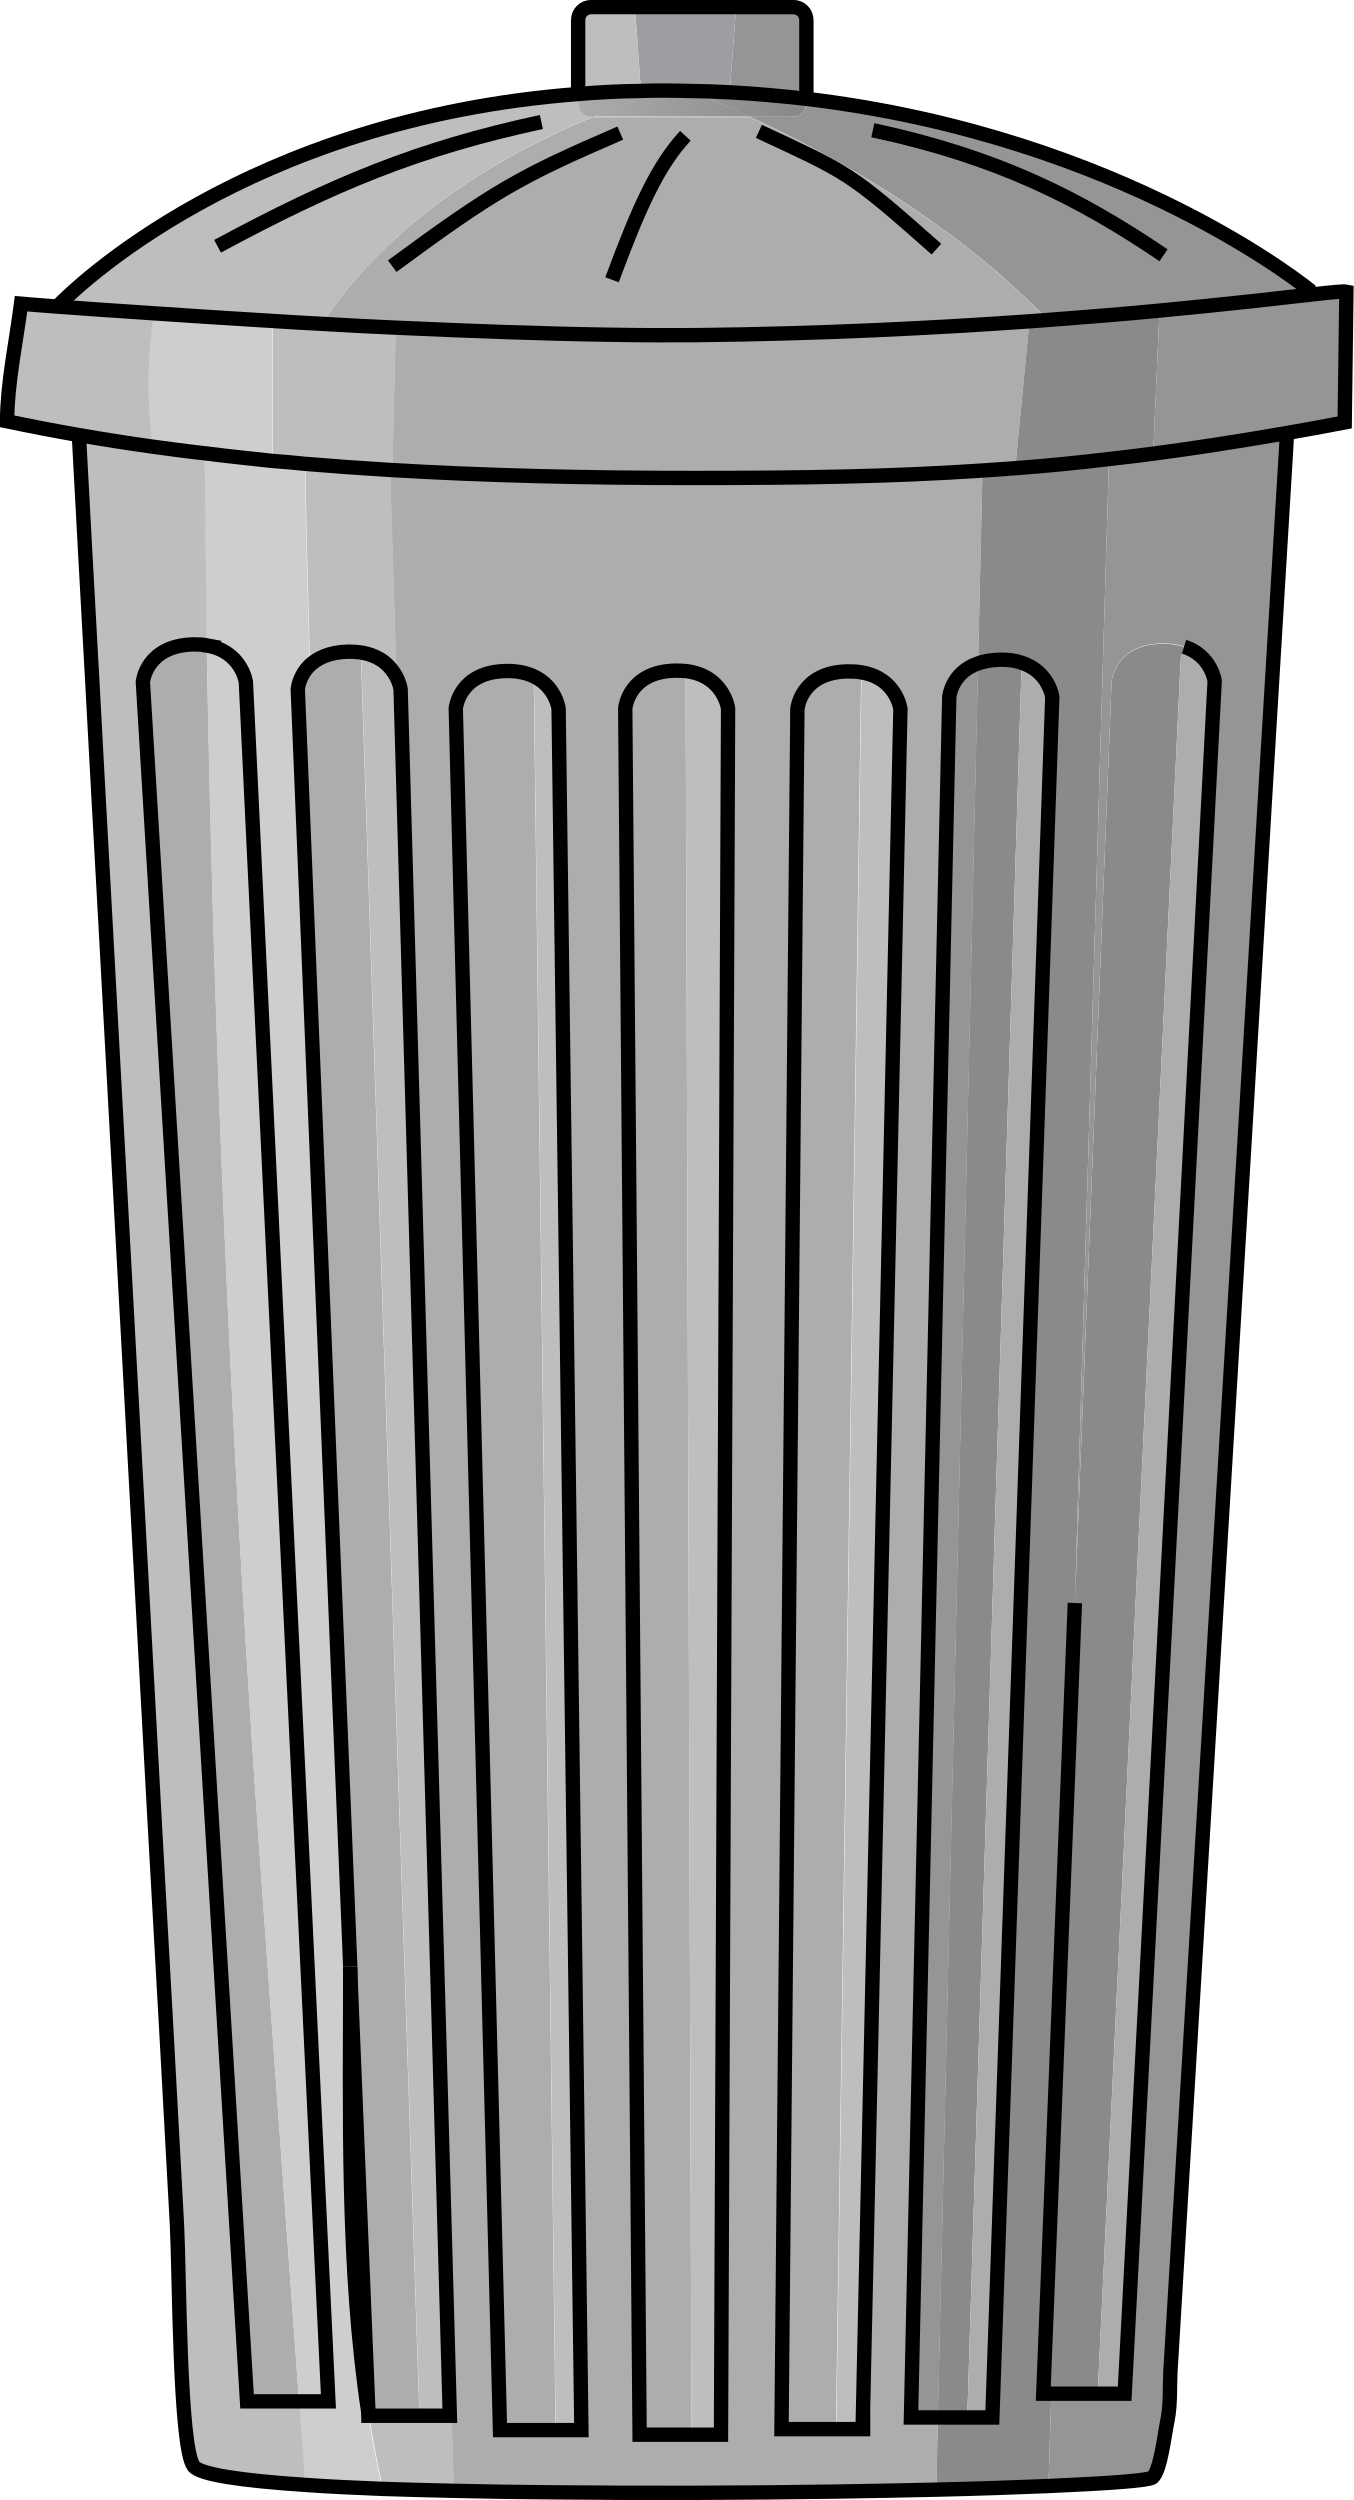
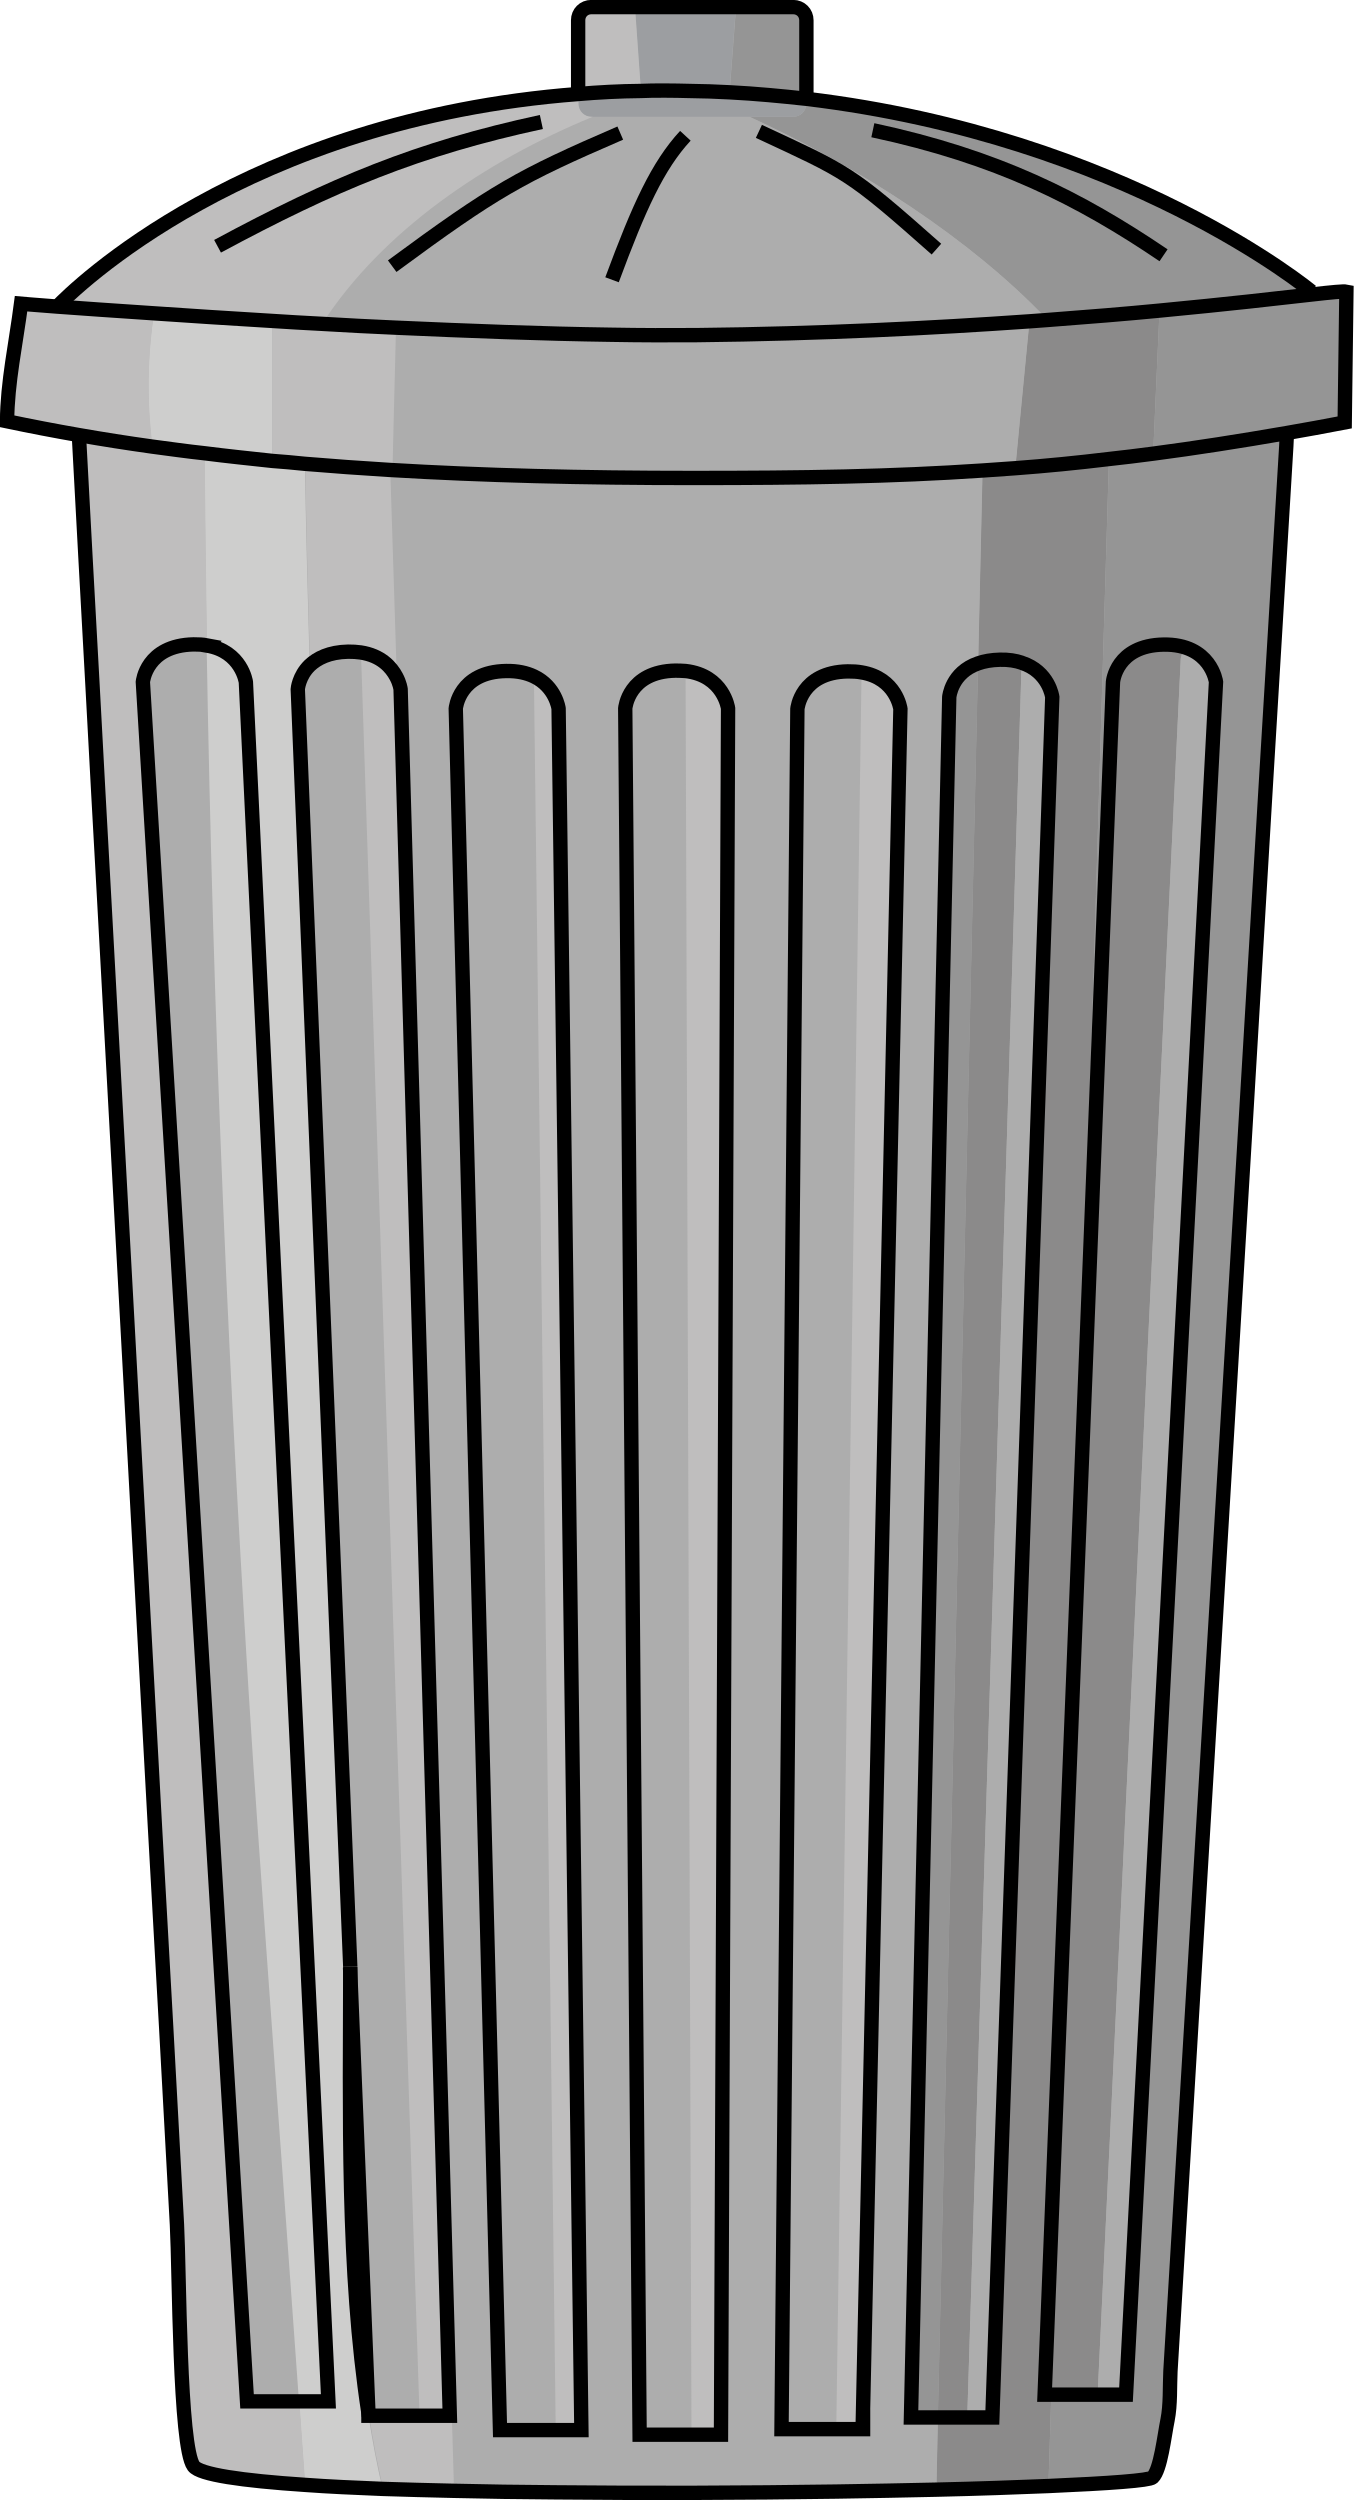
- <svg xmlns="http://www.w3.org/2000/svg" xmlns:xlink="http://www.w3.org/1999/xlink" id="a" width="70.69" height="130.55" viewBox="0 0 70.69 130.55">
+ <svg xmlns="http://www.w3.org/2000/svg" id="Layer_1" width="70.69" height="130.55" viewBox="0 0 70.69 130.55">
  <defs>
-     <style>.g{fill:none;stroke:#000;stroke-width:.75px;}.h{fill:#959595;}.h,.i,.j,.k,.l,.m,.n,.o,.p,.q,.r{stroke-width:0px;}.i{fill:#adadad;}.j{fill:#bfbebe;}.k{fill:#cececd;}.l{fill:#9c9ea1;}.m{fill:#8b8a8a;}.n{fill:url(#b);}.o{fill:url(#c);}.p{fill:url(#e);}.q{fill:url(#f);}.r{fill:url(#d);}</style>
-     <linearGradient id="b" x1="3.13" y1="5.43" x2="68.34" y2="5.43" gradientUnits="userSpaceOnUse">
+     <style>.cls-1{fill:url(#linear-gradient);}.cls-1,.cls-2,.cls-3,.cls-4,.cls-5,.cls-6,.cls-7,.cls-8{stroke-width:0px;}.cls-2{fill:url(#linear-gradient-2);}.cls-9{fill:none;stroke:#000;stroke-width:.75px;}.cls-3{fill:#959595;}.cls-4{fill:#adadad;}.cls-5{fill:#bfbebe;}.cls-6{fill:#cececd;}.cls-7{fill:#9c9ea1;}.cls-8{fill:#8b8a8a;}</style>
+     <linearGradient id="linear-gradient" x1="3.66" y1="4.93" x2="67.64" y2="4.93" gradientUnits="userSpaceOnUse">
      <stop offset="0" stop-color="#fff" />
      <stop offset=".78" stop-color="#626366" />
      <stop offset=".96" stop-color="#bbbdbf" />
    </linearGradient>
-     <linearGradient id="c" x1="2.82" y1="5.42" x2="68.6" y2="5.42" xlink:href="#b" />
-     <linearGradient id="d" x1="3.66" y1="4.93" x2="67.64" y2="4.93" xlink:href="#b" />
-     <linearGradient id="e" x1="2.93" x2="68.47" xlink:href="#b" />
-     <linearGradient id="f" x1="12.23" y1="70.26" x2="25.09" y2="70.26" gradientUnits="userSpaceOnUse">
+     <linearGradient id="linear-gradient-2" x1="12.23" y1="70.26" x2="25.09" y2="70.26" gradientUnits="userSpaceOnUse">
      <stop offset="0" stop-color="#626366" />
      <stop offset=".66" stop-color="#bbbdbf" />
      <stop offset=".85" stop-color="#fff" />
      <stop offset=".97" stop-color="#bbbdbf" />
    </linearGradient>
  </defs>
-   <path class="m" d="m60.68,33.62c-2.47.04-2.63,1.95-2.63,1.95l-1.92,48.15,1.78-59.74c.76-.08,1.53-.18,2.31-.28l.08-1.84.25-5.63c-1.75.17-3.72.33-5.85.49-.31.02-.62.05-.95.07l-.49,5.07-.25,2.6c-.57.04-1.14.08-1.71.12l-.23,10.07-2.1,91.6-.08,3.76c2.2-.05,4.19-.11,5.86-.19l.15-4.81h2.42l4.34-90.63.17-.6c-.31-.1-.7-.17-1.15-.16Zm-10.17,92.63l2.84-91.63c1.43.46,1.6,1.79,1.6,1.79l-3.13,89.84h-1.31Z" />
-   <path class="n" d="m38.09,4.82c1.37.07,2.72.2,4.01.34v.25c0,.39-.3.69-.69.69h-2.26c-1.07-.5-2.13-.95-3.18-1.35.72.01,1.42.03,2.11.07Z" />
-   <path class="h" d="m68.49,15.37l-.02-.15s-9.68-8.06-26.37-10.06v.25c0,.39-.3.69-.69.69h-2.26c5.64,2.59,11.51,6.34,15.55,10.6,2.13-.16,4.1-.32,5.85-.49l-.25,5.63-.08,1.84c-.78.1-1.55.2-2.31.28l-1.78,59.74,1.92-48.15s.17-1.91,2.63-1.95c.45-.01.83.05,1.15.16,1.43.46,1.6,1.79,1.6,1.79l-4.7,89.44h-3.83l-.15,4.81c3.21-.14,5.27-.29,5.44-.45.42-.4.61-2.17.78-3,.16-.81.1-1.72.15-2.54.34-5.64.68-11.28,1.02-16.92.99-16.38,1.97-32.75,2.96-49.13.69-11.49,1.37-22.98,2.07-34.48.01-.23.02-.46.04-.69.97-.17,1.98-.35,3.01-.55.02-1.99.07-4.83.09-6.83-.14-.03-.76.03-1.82.15Z" />
-   <path class="h" d="m49.57,36.41l-2,89.84h1.41l2.1-91.6c-1.4.48-1.51,1.76-1.51,1.76Z" />
-   <path class="h" d="m41.42.37h-2.98c-.11,1.48-.23,2.97-.34,4.45,1.37.07,2.72.2,4.01.34V1.06c0-.39-.3-.69-.69-.69Z" />
-   <path class="o" d="m33.5,5.13c.43-.15.84-.28,1.26-.41.41,0,.82.01,1.22.02,1.04.41,2.1.85,3.18,1.35h-8.23c.85-.36,1.72-.69,2.57-.97Z" />
-   <path class="l" d="m38.44.38c-.11,1.48-.23,2.97-.34,4.45-.7-.04-1.4-.06-2.11-.07l-.56-.22c-.22.06-.44.12-.66.2h-.14c-.39,0-.77,0-1.16.02l-.31-4.37h5.28Z" />
-   <path class="l" d="m35.98,4.75c-.4-.01-.81-.02-1.22-.02.22-.07.44-.14.66-.2l.56.22Z" />
-   <path class="r" d="m34.63,4.73h.14c-.42.12-.83.26-1.26.41-.01-.12-.02-.26-.03-.39.39-.02.77-.02,1.16-.02Z" />
-   <path class="p" d="m33.47,4.75c.01.12.02.26.03.39-.85.28-1.72.6-2.57.97h-.05c-.39,0-.69-.3-.69-.69v-.51c1.06-.09,2.16-.15,3.28-.16Z" />
-   <path class="q" d="m22.9,105.19l-2.21-69.85c.19.35.23.66.23.66l1.98,69.2Z" />
-   <path class="i" d="m61.83,33.77l-.17.6-4.34,90.63h1.42l4.7-89.44s-.18-1.33-1.6-1.79Z" />
-   <path class="i" d="m53.35,34.61l-2.84,91.63h1.31l3.13-89.84s-.18-1.33-1.6-1.79Z" />
-   <path class="i" d="m51.31,24.58c.57-.04,1.14-.08,1.71-.12l.25-2.6.49-5.07c.32-.02.64-.05.95-.07-4.04-4.26-9.9-8.01-15.55-10.6h-8.23c-5.59,2.3-10.98,5.95-14.12,10.8,1.26.07,2.55.14,3.85.2l-.12,4.75-.06,2.54h-.12v.16l.34,10.79c.19.35.23.66.23.66l1.98,69.2.69,21.8.09,3.08c1.71.04,3.5.07,5.34.08,4.81.05,9.95.03,14.63-.04,1.83-.03,3.59-.06,5.24-.1l.08-3.76h-1.41l2-89.84s.11-1.28,1.51-1.76l.23-10.07Zm-22.3,102.32l-1.14-91.58c1.14.54,1.29,1.68,1.29,1.68l1.19,89.9h-1.34Zm8.63.24h-1.53l-.31-92.1c1.99.23,2.22,1.95,2.22,1.95l-.37,90.15Zm7.42-.95v.66h-1.41l1.32-91.73c1.83.3,2.04,1.91,2.04,1.91l-1.96,89.17Z" />
-   <path class="i" d="m18.18,34.03c-1,.02-1.62.34-2.01.72-.57.56-.62,1.24-.62,1.24l2.74,66.69v.06l.95,23.27v.14h2.66l-3.06-92.08c-.2-.03-.41-.04-.65-.04Z" />
-   <path class="i" d="m13.24,92.19c-1.28-19.46-2.1-38.97-2.44-58.48-.21-.04-.44-.05-.7-.05-2.48.05-2.65,1.96-2.65,1.96l5.45,89.78h2.72c-.45-6.18-.9-12.36-1.34-18.54-.35-4.89-.71-9.78-1.04-14.66Z" />
-   <path class="k" d="m19.26,126.15h-.01v-.14c-1.15-7.47-.97-15.75-.96-23.27v-.06l-2.74-66.69s.05-.68.62-1.24c-.1-3.48-.19-6.98-.25-10.53-.57-.05-1.12-.1-1.69-.15v-7.32c-2.26-.14-4.37-.27-6.21-.4v.09c-.27,1.78-.34,3.59-.22,5.39.03.5.08.99.14,1.48.91.12,1.82.25,2.75.35h0s-.02.15-.02.15c.03,3.29.07,6.59.12,9.88.33,19.52,1.16,39.02,2.44,58.48.33,4.88.69,9.77,1.04,14.66.45,6.18.9,12.36,1.34,18.54.1,1.46.21,2.91.31,4.36,1.21.08,2.57.15,4.05.21-.29-1.24-.53-2.51-.73-3.81Z" />
-   <path class="j" d="m44.99,35.11l-1.32,91.73h1.4v-.66s1.97-89.17,1.97-89.17c0,0-.21-1.6-2.04-1.91Z" />
-   <path class="j" d="m35.8,35.04l.31,92.1h1.53l.37-90.15s-.23-1.72-2.22-1.95Z" />
-   <path class="j" d="m33.16.37h-2.28c-.39,0-.69.3-.69.69v3.84c1.06-.09,2.16-.15,3.28-.16-.1-1.46-.21-2.92-.31-4.37Z" />
-   <path class="j" d="m2.99,16.01c-1.2-.09-1.88-.15-1.88-.15-.26,2.02-.72,4.13-.73,6.14,1.24.26,2.49.5,3.75.72.23,4.34.47,8.7.71,13.04.21,3.73.41,7.45.61,11.17.89,16.2,1.77,32.41,2.66,48.61.39,6.87.76,13.75,1.14,20.62.14,2.41.12,11.59.87,12.61.32.44,2.51.76,5.82.98-.1-1.46-.21-2.91-.31-4.36h-2.72L7.46,35.61s.17-1.91,2.65-1.96c.26,0,.49.01.7.05-.05-3.29-.09-6.59-.12-9.88l.02-.14h0c-.93-.11-1.84-.24-2.75-.36-.05-.49-.1-.98-.14-1.48-.12-1.8-.05-3.61.21-5.39v-.09c1.84.12,3.96.26,6.22.4v7.32c.56.04,1.11.09,1.69.15.06,3.55.15,7.05.25,10.53.39-.37,1.01-.7,2.01-.72.24,0,.45.01.65.04l3.06,92.08h-2.63c.2,1.3.44,2.57.73,3.81,1.17.04,2.41.07,3.7.1l-.09-3.08-.69-21.8-2.21-69.85-.34-10.79v-.16h.12l.06-2.54.12-4.75c-1.3-.06-2.59-.12-3.85-.2,3.14-4.85,8.53-8.5,14.12-10.8h-.05c-.39,0-.69-.3-.69-.69v-.51C12.81,6.24,3.81,15.14,2.99,16.01Z" />
-   <path class="j" d="m27.88,35.32l1.14,91.58h1.34l-1.19-89.9s-.16-1.14-1.29-1.68Z" />
-   <path class="j" d="m19.24,126.02l-.95-23.27c-.01,7.53-.19,15.81.95,23.27Z" />
-   <path class="g" d="m30.19,4.9V1.06c0-.39.3-.69.69-.69h10.54c.39,0,.69.3.69.69v4.1" />
-   <path class="g" d="m67.21,22.61c-.02.23-.03.46-.04.69-.7,11.5-1.39,22.99-2.07,34.48-.99,16.38-1.97,32.75-2.96,49.13-.34,5.64-.68,11.28-1.02,16.92-.04.82.01,1.73-.15,2.54-.17.83-.36,2.6-.78,3-.17.16-2.23.31-5.44.45-1.68.07-3.67.14-5.86.19-1.65.04-3.41.07-5.24.1-4.69.07-9.82.09-14.63.04-1.84-.01-3.63-.04-5.34-.08-1.29-.03-2.53-.06-3.7-.1-1.48-.06-2.84-.12-4.05-.21-3.31-.22-5.5-.54-5.82-.98-.75-1.02-.74-10.21-.87-12.61-.37-6.87-.75-13.75-1.14-20.62-.89-16.2-1.77-32.41-2.66-48.61-.21-3.73-.41-7.45-.61-11.17-.24-4.34-.48-8.7-.71-13.04" />
-   <path class="g" d="m2.99,16.01c.82-.86,9.82-9.77,27.2-11.1,1.06-.09,2.16-.15,3.28-.16.39-.02.77-.02,1.16-.02h.14c.41,0,.82.01,1.22.02.72.01,1.42.03,2.11.07,1.37.07,2.72.2,4.01.34,16.68,2,26.37,10.06,26.37,10.06" />
-   <path class="g" d="m28.27,6.37c-6.49,1.4-10.89,3.25-16.91,6.49" />
-   <path class="g" d="m32.39,6.95c-5.25,2.27-6.52,2.98-11.91,6.95" />
-   <path class="g" d="m39.63,6.86c4.62,2.16,4.67,2.07,9.27,6.15" />
-   <path class="g" d="m35.79,7.09c-1.44,1.56-2.41,3.69-3.83,7.52" />
-   <path class="g" d="m45.58,6.8c6.49,1.39,10.78,3.55,15.18,6.53" />
-   <path class="g" d="m67.21,22.61c.97-.17,1.98-.35,3.01-.55.02-1.99.07-4.83.09-6.83-.14-.03-.76.03-1.82.15-1.66.19-4.37.5-7.94.84-1.75.17-3.72.33-5.85.49-.31.02-.62.05-.95.07-4.98.35-10.86.65-17.35.72-1.41.01-2.92.01-4.49-.02-3.57-.05-7.47-.2-11.26-.37-1.3-.06-2.59-.12-3.85-.2-.87-.05-1.74-.09-2.57-.15-2.26-.14-4.37-.27-6.21-.4-2.09-.14-3.83-.26-5.04-.35-1.2-.09-1.88-.15-1.88-.15-.26,2.02-.72,4.13-.73,6.14,1.24.26,2.49.5,3.75.72s2.53.42,3.82.6c.91.12,1.82.25,2.75.35h0c1.17.15,2.34.27,3.54.4.56.04,1.11.09,1.69.15,1.45.12,2.92.23,4.43.32,4.86.29,10.08.42,15.83.42s10.37-.07,15.13-.39c.57-.04,1.14-.08,1.71-.12,1.61-.12,3.24-.28,4.89-.48.76-.08,1.53-.18,2.31-.28,2.21-.29,4.51-.65,6.99-1.08Z" />
-   <path class="g" d="m27.88,35.32c1.14.54,1.29,1.68,1.29,1.68l1.19,89.9h-4.25l-2.31-89.9s.16-1.92,2.63-1.96c.6-.01,1.07.1,1.45.28Z" />
-   <path class="g" d="m35.8,35.04c1.99.23,2.22,1.95,2.22,1.95l-.37,90.15h-4.25l-.75-90.15s.16-1.93,2.63-1.97c.19,0,.36.01.52.02Z" />
-   <path class="g" d="m45.07,126.19v.66h-4.26l.83-89.83s.17-1.92,2.63-1.96c.26,0,.5.01.71.05,1.83.3,2.04,1.91,2.04,1.91l-1.96,89.17Z" />
-   <path class="g" d="m53.35,34.61c1.43.46,1.6,1.79,1.6,1.79l-3.13,89.84h-4.25l2-89.84s.11-1.28,1.51-1.76c.31-.11.69-.18,1.14-.19s.82.05,1.14.16Z" />
-   <path class="g" d="m61.83,33.77c1.43.46,1.6,1.79,1.6,1.79l-4.7,89.44h-4.25l1.65-41.29" />
-   <path class="g" d="m18.29,102.68l-2.74-66.69s.05-.68.62-1.24c.39-.37,1.01-.7,2.01-.72.24,0,.45.01.65.04,1.07.16,1.6.77,1.86,1.26.19.35.23.66.23.66l1.98,69.2.59,20.96h-4.25v-.14s-.96-23.27-.96-23.27" />
-   <path class="g" d="m10.8,33.71c1.82.3,2.04,1.91,2.04,1.91l4.31,89.78h-4.25L7.46,35.61s.17-1.91,2.65-1.96c.26,0,.49.01.7.05Z" />
-   <path class="g" d="m18.29,102.68v.06c-.01,7.53-.19,15.81.95,23.27.01.05.01.09.02.14" />
+   <path class="cls-4" d="M68.49,15.37l-.02-.15s-9.68-8.06-26.37-10.06V1.06c0-.39-.3-.69-.69-.69h-10.54c-.39,0-.69.3-.69.69v3.84h0C12.81,6.24,3.81,15.14,2.99,16.01c-1.2-.09-1.88-.15-1.88-.15-.26,2.02-.72,4.13-.73,6.14,1.24.26,2.49.5,3.75.72.23,4.34.47,8.7.71,13.04.21,3.73.41,7.45.61,11.17.89,16.2,1.77,32.41,2.66,48.61.39,6.87.76,13.75,1.14,20.62.14,2.41.12,11.59.87,12.61.32.44,2.51.76,5.82.98,1.21.08,2.57.15,4.05.21,1.17.04,2.41.07,3.7.1,1.71.04,3.5.07,5.34.08,4.81.05,9.95.03,14.63-.04,1.83-.03,3.59-.06,5.24-.1,2.2-.05,4.19-.11,5.86-.19,3.21-.14,5.27-.29,5.44-.45.42-.4.61-2.17.78-3,.16-.81.1-1.72.15-2.54.34-5.64.68-11.28,1.02-16.92.99-16.38,1.97-32.75,2.96-49.13.69-11.49,1.37-22.98,2.07-34.48.01-.23.02-.46.04-.69.97-.17,1.98-.35,3.01-.55.02-1.99.07-4.83.09-6.83-.14-.03-.76.03-1.82.15Z" />
+   <path class="cls-8" d="M60.68,33.62c-2.47.04-2.63,1.95-2.63,1.95l-1.92,48.15,1.78-59.74c.76-.08,1.53-.18,2.31-.28l.08-1.84.25-5.63c-1.75.17-3.72.33-5.85.49-.31.02-.62.05-.95.07l-.49,5.07-.25,2.6c-.57.04-1.14.08-1.71.12l-.23,10.07-2.1,91.6-.08,3.76c2.2-.05,4.19-.11,5.86-.19l.15-4.81h2.42l4.34-90.63.17-.6c-.31-.1-.7-.17-1.15-.16ZM50.51,126.24l2.84-91.63c1.43.46,1.6,1.79,1.6,1.79l-3.13,89.84h-1.31Z" />
+   <path class="cls-3" d="M68.49,15.37l-.02-.15s-9.68-8.06-26.37-10.06v.25c0,.39-.3.69-.69.69h-2.26c5.64,2.59,11.51,6.34,15.55,10.6,2.13-.16,4.1-.32,5.85-.49l-.25,5.63-.08,1.84c-.78.1-1.55.2-2.31.28l-1.78,59.74,1.92-48.15s.17-1.91,2.63-1.95c.45-.01.83.05,1.15.16,1.43.46,1.6,1.79,1.6,1.79l-4.7,89.44h-3.83l-.15,4.81c3.21-.14,5.27-.29,5.44-.45.42-.4.61-2.17.78-3,.16-.81.1-1.72.15-2.54.34-5.64.68-11.28,1.02-16.92.99-16.38,1.97-32.75,2.96-49.13.69-11.49,1.37-22.98,2.07-34.48.01-.23.02-.46.04-.69.97-.17,1.98-.35,3.01-.55.02-1.99.07-4.83.09-6.83-.14-.03-.76.03-1.82.15Z" />
+   <path class="cls-3" d="M49.57,36.41l-2,89.84h1.41l2.1-91.6c-1.4.48-1.51,1.76-1.51,1.76Z" />
+   <path class="cls-3" d="M41.42.37h-2.98c-.11,1.48-.23,2.97-.34,4.45,1.37.07,2.72.2,4.01.34V1.06c0-.39-.3-.69-.69-.69Z" />
+   <path class="cls-7" d="M35.98,4.75c-.4-.01-.81-.02-1.22-.02.22-.07.44-.14.66-.2l.56.22Z" />
+   <path class="cls-1" d="M34.63,4.73h.14c-.42.12-.83.26-1.26.41-.01-.12-.02-.26-.03-.39.39-.02.77-.02,1.16-.02Z" />
+   <path class="cls-7" d="M38.09,4.82c.11-1.48.23-2.97.34-4.45h-5.28c.1,1.46.21,2.92.31,4.37-1.12.01-2.22.06-3.28.16v.51c0,.39.3.69.69.69h10.54c.39,0,.69-.3.69-.69v-.25c-1.29-.15-2.63-.27-4.01-.34Z" />
+   <path class="cls-2" d="M22.9,105.19l-2.21-69.85c.19.35.23.66.23.66l1.98,69.2Z" />
+   <path class="cls-4" d="M61.83,33.77l-.17.6-4.34,90.63h1.42l4.7-89.44s-.18-1.33-1.6-1.79Z" />
+   <path class="cls-4" d="M53.35,34.61l-2.84,91.63h1.31l3.13-89.84s-.18-1.33-1.6-1.79Z" />
+   <path class="cls-4" d="M51.31,24.58c.57-.04,1.14-.08,1.71-.12l.25-2.6.49-5.07c.32-.02.64-.05.95-.07-4.04-4.26-9.9-8.01-15.55-10.6h-8.23c-5.59,2.3-10.98,5.95-14.12,10.8,1.26.07,2.55.14,3.85.2l-.12,4.75-.06,2.54h-.12v.16l.34,10.79c.19.35.23.66.23.66l1.98,69.2.69,21.8.09,3.08c1.71.04,3.5.07,5.34.08,4.81.05,9.95.03,14.63-.04,1.83-.03,3.59-.06,5.24-.1l.08-3.76h-1.41l2-89.84s.11-1.28,1.51-1.76l.23-10.07ZM29.01,126.9l-1.14-91.58c1.14.54,1.29,1.68,1.29,1.68l1.19,89.9h-1.34ZM37.65,127.14h-1.53l-.31-92.1c1.99.23,2.22,1.95,2.22,1.95l-.37,90.15ZM45.07,126.19v.66h-1.41l1.32-91.73c1.83.3,2.04,1.91,2.04,1.91l-1.96,89.17Z" />
+   <path class="cls-4" d="M18.18,34.03c-1,.02-1.62.34-2.01.72-.57.56-.62,1.24-.62,1.24l2.74,66.69v.06l.95,23.27v.14h2.66l-3.06-92.08c-.2-.03-.41-.04-.65-.04Z" />
+   <path class="cls-4" d="M13.24,92.19c-1.28-19.46-2.1-38.97-2.44-58.48-.21-.04-.44-.05-.7-.05-2.48.05-2.65,1.96-2.65,1.96l5.45,89.78h2.72c-.45-6.18-.9-12.36-1.34-18.54-.35-4.89-.71-9.78-1.04-14.66Z" />
+   <path class="cls-6" d="M19.26,126.15h-.01v-.14c-1.15-7.47-.97-15.75-.96-23.27v-.06l-2.74-66.69s.05-.68.62-1.24c-.1-3.48-.19-6.98-.25-10.53-.57-.05-1.12-.1-1.69-.15v-7.32c-2.26-.14-4.37-.27-6.21-.4v.09c-.27,1.78-.34,3.59-.22,5.39.03.5.08.99.14,1.48.91.12,1.82.25,2.75.35h0s-.02.15-.02.15c.03,3.29.07,6.59.12,9.88.33,19.52,1.16,39.02,2.44,58.48.33,4.88.69,9.77,1.04,14.66.45,6.18.9,12.36,1.34,18.54.1,1.46.21,2.91.31,4.36,1.21.08,2.57.15,4.05.21-.29-1.24-.53-2.51-.73-3.81Z" />
+   <path class="cls-5" d="M44.99,35.11l-1.32,91.73h1.4v-.66s1.97-89.17,1.97-89.17c0,0-.21-1.6-2.04-1.91Z" />
+   <path class="cls-5" d="M35.8,35.04l.31,92.1h1.53l.37-90.15s-.23-1.72-2.22-1.95Z" />
+   <path class="cls-5" d="M33.16.37h-2.28c-.39,0-.69.3-.69.69v3.84c1.06-.09,2.16-.15,3.28-.16-.1-1.46-.21-2.92-.31-4.37Z" />
+   <path class="cls-5" d="M2.99,16.01c-1.2-.09-1.88-.15-1.88-.15-.26,2.02-.72,4.13-.73,6.14,1.24.26,2.49.5,3.75.72.23,4.34.47,8.7.71,13.04.21,3.73.41,7.45.61,11.17.89,16.2,1.77,32.41,2.66,48.61.39,6.87.76,13.75,1.14,20.62.14,2.41.12,11.59.87,12.61.32.44,2.51.76,5.82.98-.1-1.46-.21-2.91-.31-4.36h-2.72L7.46,35.61s.17-1.91,2.65-1.96c.26,0,.49.01.7.05-.05-3.29-.09-6.59-.12-9.88l.02-.14h0c-.93-.11-1.84-.24-2.75-.36-.05-.49-.1-.98-.14-1.48-.12-1.8-.05-3.61.21-5.39v-.09c1.84.12,3.96.26,6.22.4v7.32c.56.04,1.11.09,1.69.15.06,3.55.15,7.05.25,10.53.39-.37,1.01-.7,2.01-.72.24,0,.45.01.65.04l3.06,92.08h-2.63c.2,1.3.44,2.57.73,3.81,1.17.04,2.41.07,3.7.1l-.09-3.08-.69-21.8-2.21-69.85-.34-10.79v-.16h.12l.06-2.54.12-4.75c-1.3-.06-2.59-.12-3.85-.2,3.14-4.85,8.53-8.5,14.12-10.8h-.05c-.39,0-.69-.3-.69-.69v-.51C12.81,6.24,3.81,15.14,2.99,16.01Z" />
+   <path class="cls-5" d="M27.88,35.32l1.14,91.58h1.34l-1.19-89.9s-.16-1.14-1.29-1.68Z" />
+   <path class="cls-5" d="M19.24,126.02l-.95-23.27c-.01,7.53-.19,15.81.95,23.27Z" />
+   <path class="cls-9" d="M30.19,4.9V1.06c0-.39.3-.69.69-.69h10.54c.39,0,.69.3.69.69v4.1" />
+   <path class="cls-9" d="M67.21,22.61c-.02.23-.03.46-.04.69-.7,11.5-1.39,22.99-2.07,34.48-.99,16.38-1.97,32.75-2.96,49.13-.34,5.64-.68,11.28-1.02,16.92-.04.82.01,1.73-.15,2.54-.17.83-.36,2.6-.78,3-.17.16-2.23.31-5.44.45-1.68.07-3.67.14-5.86.19-1.65.04-3.41.07-5.24.1-4.69.07-9.82.09-14.63.04-1.84-.01-3.63-.04-5.34-.08-1.29-.03-2.53-.06-3.7-.1-1.48-.06-2.84-.12-4.05-.21-3.31-.22-5.5-.54-5.82-.98-.75-1.02-.74-10.21-.87-12.61-.37-6.87-.75-13.75-1.14-20.62-.89-16.2-1.77-32.41-2.66-48.61-.21-3.73-.41-7.45-.61-11.17-.24-4.34-.48-8.7-.71-13.04" />
+   <path class="cls-9" d="M2.99,16.01c.82-.86,9.82-9.77,27.2-11.1,1.06-.09,2.16-.15,3.28-.16.39-.02.77-.02,1.16-.02h.14c.41,0,.82.01,1.22.02.72.01,1.42.03,2.11.07,1.37.07,2.72.2,4.01.34,16.68,2,26.37,10.06,26.37,10.06" />
+   <path class="cls-9" d="M28.27,6.37c-6.49,1.4-10.89,3.25-16.91,6.49" />
+   <path class="cls-9" d="M32.39,6.95c-5.25,2.27-6.52,2.98-11.91,6.95" />
+   <path class="cls-9" d="M39.63,6.86c4.62,2.16,4.67,2.07,9.27,6.15" />
+   <path class="cls-9" d="M35.79,7.09c-1.44,1.56-2.41,3.69-3.83,7.52" />
+   <path class="cls-9" d="M45.58,6.8c6.49,1.39,10.78,3.55,15.18,6.53" />
+   <path class="cls-9" d="M67.21,22.61c.97-.17,1.98-.35,3.01-.55.02-1.99.07-4.83.09-6.83-.14-.03-.76.03-1.82.15-1.66.19-4.37.5-7.94.84-1.75.17-3.72.33-5.85.49-.31.02-.62.05-.95.07-4.98.35-10.86.65-17.35.72-1.41.01-2.92.01-4.49-.02-3.57-.05-7.47-.2-11.26-.37-1.3-.06-2.59-.12-3.85-.2-.87-.05-1.74-.09-2.57-.15-2.26-.14-4.37-.27-6.21-.4-2.09-.14-3.83-.26-5.04-.35-1.2-.09-1.88-.15-1.88-.15-.26,2.02-.72,4.13-.73,6.14,1.24.26,2.49.5,3.75.72s2.53.42,3.82.6c.91.12,1.82.25,2.75.35h0c1.17.15,2.34.27,3.54.4.56.04,1.11.09,1.69.15,1.45.12,2.92.23,4.43.32,4.86.29,10.08.42,15.83.42s10.37-.07,15.13-.39c.57-.04,1.14-.08,1.71-.12,1.61-.12,3.24-.28,4.89-.48.76-.08,1.53-.18,2.31-.28,2.21-.29,4.51-.65,6.99-1.08Z" />
+   <path class="cls-9" d="M27.88,35.32c1.14.54,1.29,1.68,1.29,1.68l1.19,89.9h-4.25l-2.31-89.9s.16-1.92,2.63-1.96c.6-.01,1.07.1,1.45.28Z" />
+   <path class="cls-9" d="M35.8,35.04c1.99.23,2.22,1.95,2.22,1.95l-.37,90.15h-4.25l-.75-90.15s.16-1.93,2.63-1.97c.19,0,.36.01.52.02Z" />
+   <path class="cls-9" d="M45.07,126.19v.66h-4.26l.83-89.83s.17-1.92,2.63-1.96c.26,0,.5.01.71.05,1.83.3,2.04,1.91,2.04,1.91l-1.96,89.17Z" />
+   <path class="cls-9" d="M53.35,34.61c1.43.46,1.6,1.79,1.6,1.79l-3.13,89.84h-4.25l2-89.84s.11-1.28,1.51-1.76c.31-.11.69-.18,1.14-.19s.82.05,1.14.16Z" />
+   <path class="cls-9" d="M18.29,102.68l-2.74-66.69s.05-.68.62-1.24c.39-.37,1.01-.7,2.01-.72.24,0,.45.01.65.04,1.07.16,1.6.77,1.86,1.26.19.35.23.66.23.66l1.98,69.2.59,20.96h-4.25v-.14s-.96-23.27-.96-23.27" />
+   <path class="cls-9" d="M10.8,33.71c1.82.3,2.04,1.91,2.04,1.91l4.31,89.78h-4.25L7.46,35.61s.17-1.91,2.65-1.96c.26,0,.49.01.7.05Z" />
+   <path class="cls-9" d="M18.29,102.68v.06c-.01,7.53-.19,15.81.95,23.27.01.05.01.09.02.14" />
+   <path class="cls-9" d="M58.8,125.05h-4.25l3.57-89.44s.16-1.91,2.64-1.95c2.48-.04,2.74,1.95,2.74,1.95l-4.7,89.44Z" />
</svg>
